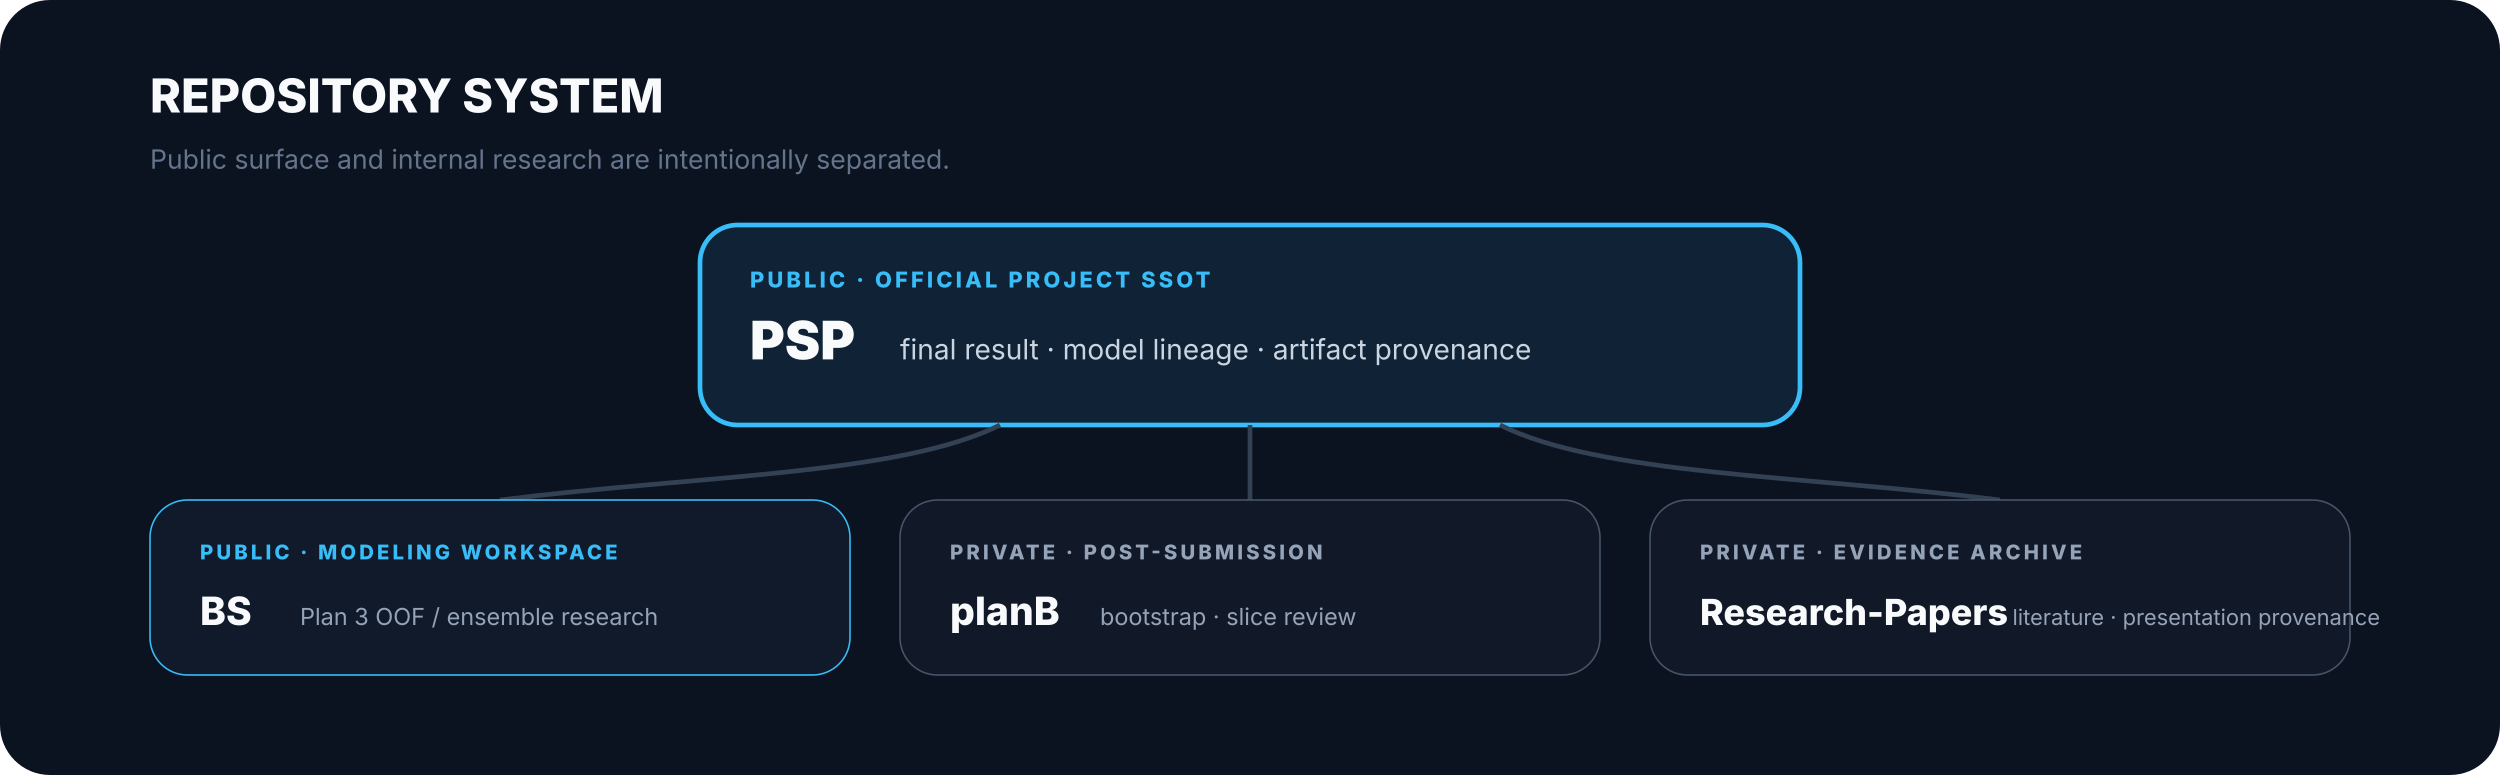
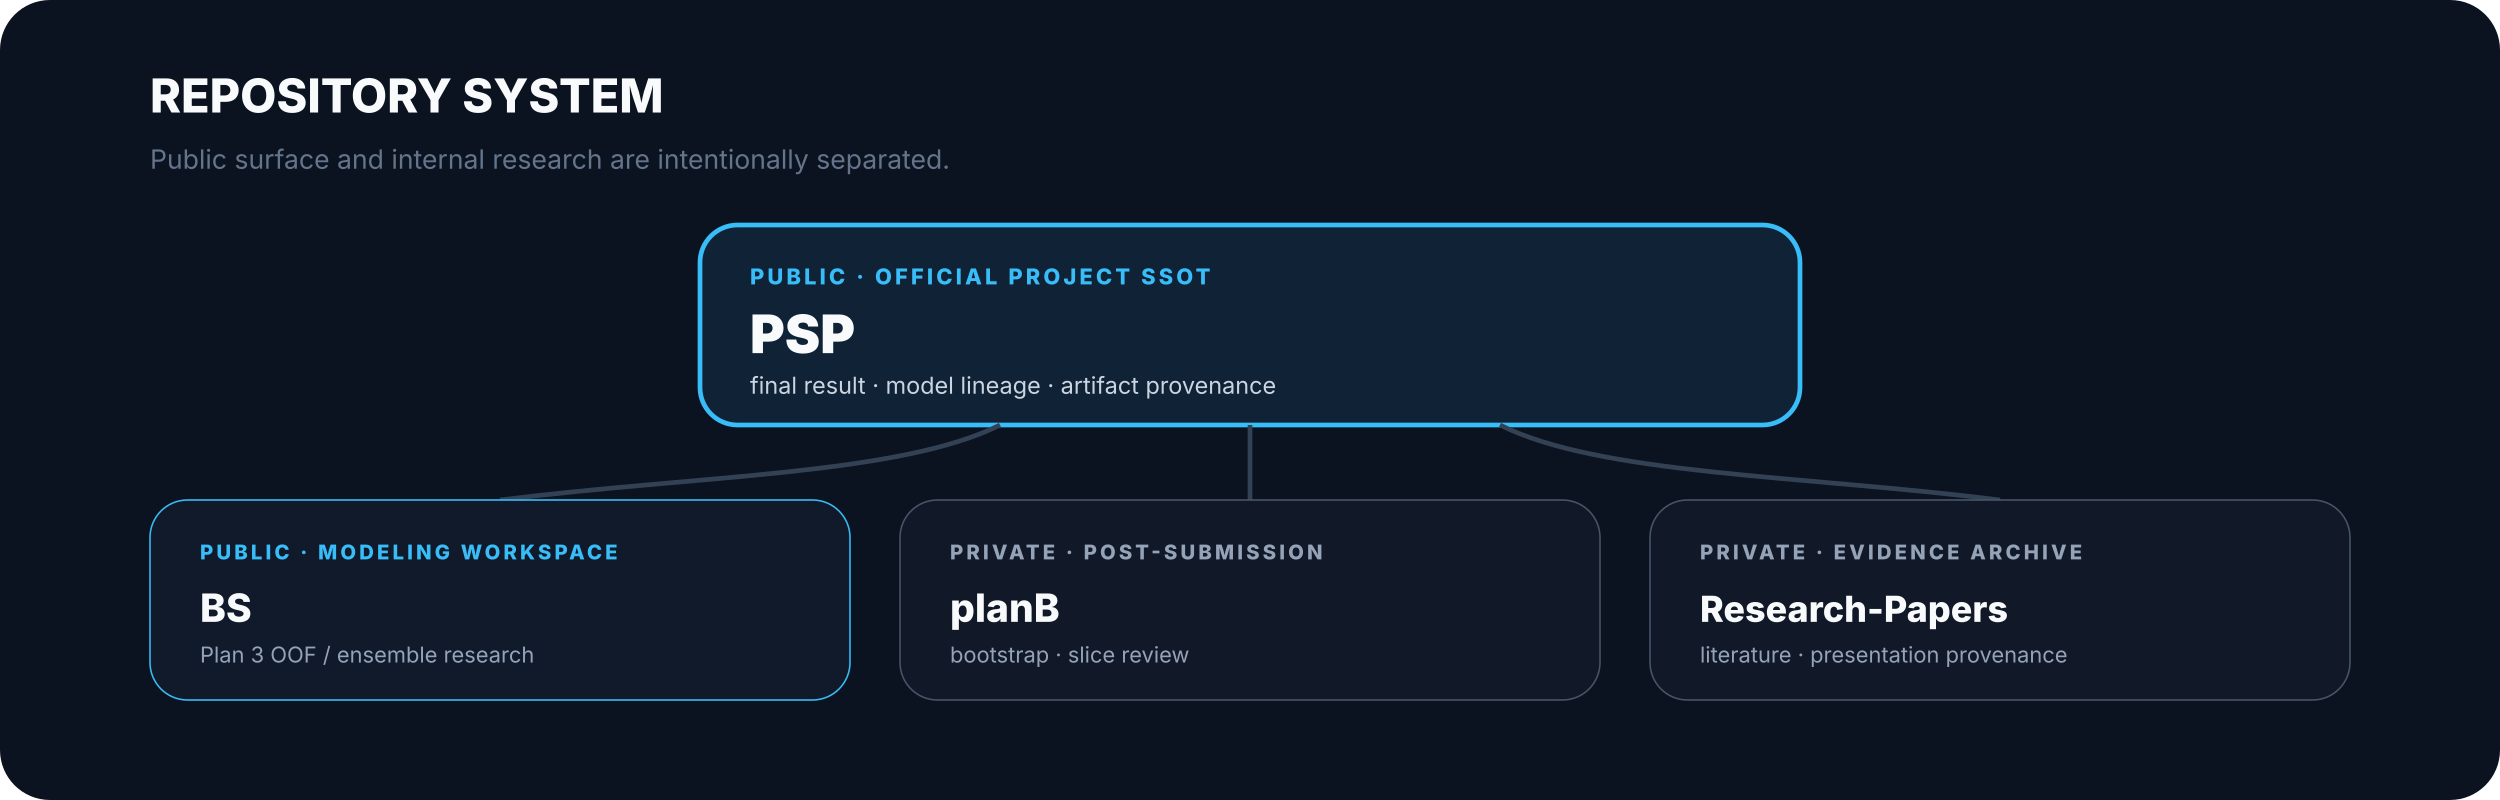
- <svg xmlns="http://www.w3.org/2000/svg" width="1600" height="496" viewBox="0 0 1600 496" role="img" aria-labelledby="title desc">
-   <rect width="1600" height="496" rx="32" fill="#0B1220" />
+ <svg xmlns="http://www.w3.org/2000/svg" width="1600" height="512" viewBox="0 0 1600 512" role="img" aria-labelledby="title desc">
+   <rect width="1600" height="512" rx="32" fill="#0B1220" />
  <g font-family="system-ui, -apple-system, BlinkMacSystemFont, 'Segoe UI', sans-serif">
    <g data-title="true">
      <text x="96" y="72" fill="#F8FAFC" font-size="30" font-weight="830">
        <tspan>REPOSITORY SYSTEM</tspan>
      </text>
    </g>
    <text x="96" y="108" fill="#64748B" font-size="17">
      <tspan>Public surface and internal research are intentionally separated.</tspan>
    </text>
-     <rect x="448" y="144" width="704" height="128" rx="24" fill="#0F2236" stroke="#38BDF8" stroke-width="3" />
-     <text x="480" y="184" fill="#38BDF8" font-size="14" font-weight="820" letter-spacing="2">
-       <tspan>PUBLIC · OFFICIAL PROJECT SSOT</tspan>
-     </text>
-     <text x="480" y="230" fill="#F8FAFC" font-size="34" font-weight="850">
-       <tspan>PSP</tspan>
-     </text>
-     <text x="576" y="230" fill="#CBD5E1" font-size="18">
-       <tspan>final result · model lineage · artifact provenance</tspan>
-     </text>
+     <g data-card-set="stack" data-grid="16">
+       <g data-card="psp">
+         <rect x="448" y="144" width="704" height="128" rx="24" fill="#0F2236" stroke="#38BDF8" stroke-width="3" />
+         <text data-role="label" x="480" y="182" fill="#38BDF8" font-size="14" font-weight="820" letter-spacing="2">
+           <tspan>PUBLIC · OFFICIAL PROJECT SSOT</tspan>
+         </text>
+         <text data-role="primary" x="480" y="226" fill="#F8FAFC" font-size="34" font-weight="850">
+           <tspan>PSP</tspan>
+         </text>
+         <text data-role="secondary" x="480" y="252" fill="#CBD5E1" font-size="15">
+           <tspan>final result · model lineage · artifact provenance</tspan>
+         </text>
+       </g>
+     </g>
    <path d="M640 272 C576 304 448 304 320 320" stroke="#334155" stroke-width="3" fill="none" />
    <path d="M800 272 V320" stroke="#334155" stroke-width="3" />
    <path d="M960 272 C1024 304 1152 304 1280 320" stroke="#334155" stroke-width="3" fill="none" />
-     <g data-card-row="true" data-grid="16">
-       <rect x="96" y="320" width="448" height="112" rx="24" fill="#101A2B" stroke="#38BDF8" />
-       <rect x="576" y="320" width="448" height="112" rx="24" fill="#111827" stroke="#475569" />
-       <rect x="1056" y="320" width="448" height="112" rx="24" fill="#111827" stroke="#475569" />
+     <g data-card-set="row" data-grid="16">
+       <g data-card="bs">
+         <rect x="96" y="320" width="448" height="128" rx="24" fill="#101A2B" stroke="#38BDF8" />
+         <text data-role="label" x="128" y="358" fill="#38BDF8" font-size="13" font-weight="820" letter-spacing="2">
+           <tspan>PUBLIC · MODELING WORKSPACE</tspan>
+         </text>
+         <text data-role="primary" x="128" y="398" fill="#F8FAFC" font-size="25" font-weight="820">
+           <tspan>BS</tspan>
+         </text>
+         <text data-role="secondary" x="128" y="424" fill="#94A3B8" font-size="14">
+           <tspan>Plan 3 OOF / ensemble research</tspan>
+         </text>
+       </g>
+       <g data-card="planb">
+         <rect x="576" y="320" width="448" height="128" rx="24" fill="#111827" stroke="#475569" />
+         <text data-role="label" x="608" y="358" fill="#94A3B8" font-size="13" font-weight="820" letter-spacing="2">
+           <tspan>PRIVATE · POST-SUBMISSION</tspan>
+         </text>
+         <text data-role="primary" x="608" y="398" fill="#F8FAFC" font-size="25" font-weight="820">
+           <tspan>planB</tspan>
+         </text>
+         <text data-role="secondary" x="608" y="424" fill="#94A3B8" font-size="14">
+           <tspan>bootstrap · slice review</tspan>
+         </text>
+       </g>
+       <g data-card="papers">
+         <rect x="1056" y="320" width="448" height="128" rx="24" fill="#111827" stroke="#475569" />
+         <text data-role="label" x="1088" y="358" fill="#94A3B8" font-size="13" font-weight="820" letter-spacing="2">
+           <tspan>PRIVATE · EVIDENCE ARCHIVE</tspan>
+         </text>
+         <text data-role="primary" x="1088" y="398" fill="#F8FAFC" font-size="23" font-weight="820">
+           <tspan>Research-Papers</tspan>
+         </text>
+         <text data-role="secondary" x="1088" y="424" fill="#94A3B8" font-size="14">
+           <tspan>literature · presentation provenance</tspan>
+         </text>
+       </g>
    </g>
-     <text x="128" y="358" fill="#38BDF8" font-size="13" font-weight="820" letter-spacing="2">
-       <tspan>PUBLIC · MODELING WORKSPACE</tspan>
-     </text>
-     <text x="128" y="400" fill="#F8FAFC" font-size="25" font-weight="820">
-       <tspan>BS</tspan>
-     </text>
-     <text x="192" y="400" fill="#94A3B8" font-size="15">
-       <tspan>Plan 3 OOF / ensemble research</tspan>
-     </text>
-     <text x="608" y="358" fill="#94A3B8" font-size="13" font-weight="820" letter-spacing="2">
-       <tspan>PRIVATE · POST-SUBMISSION</tspan>
-     </text>
-     <text x="608" y="400" fill="#F8FAFC" font-size="25" font-weight="820">
-       <tspan>planB</tspan>
-     </text>
-     <text x="704" y="400" fill="#94A3B8" font-size="15">
-       <tspan>bootstrap · slice review</tspan>
-     </text>
-     <text x="1088" y="358" fill="#94A3B8" font-size="13" font-weight="820" letter-spacing="2">
-       <tspan>PRIVATE · EVIDENCE ARCHIVE</tspan>
-     </text>
-     <text x="1088" y="400" fill="#F8FAFC" font-size="23" font-weight="820">
-       <tspan>Research-Papers</tspan>
-     </text>
-     <text x="1288" y="400" fill="#94A3B8" font-size="14">
-       <tspan>literature · presentation provenance</tspan>
-     </text>
  </g>
</svg>
